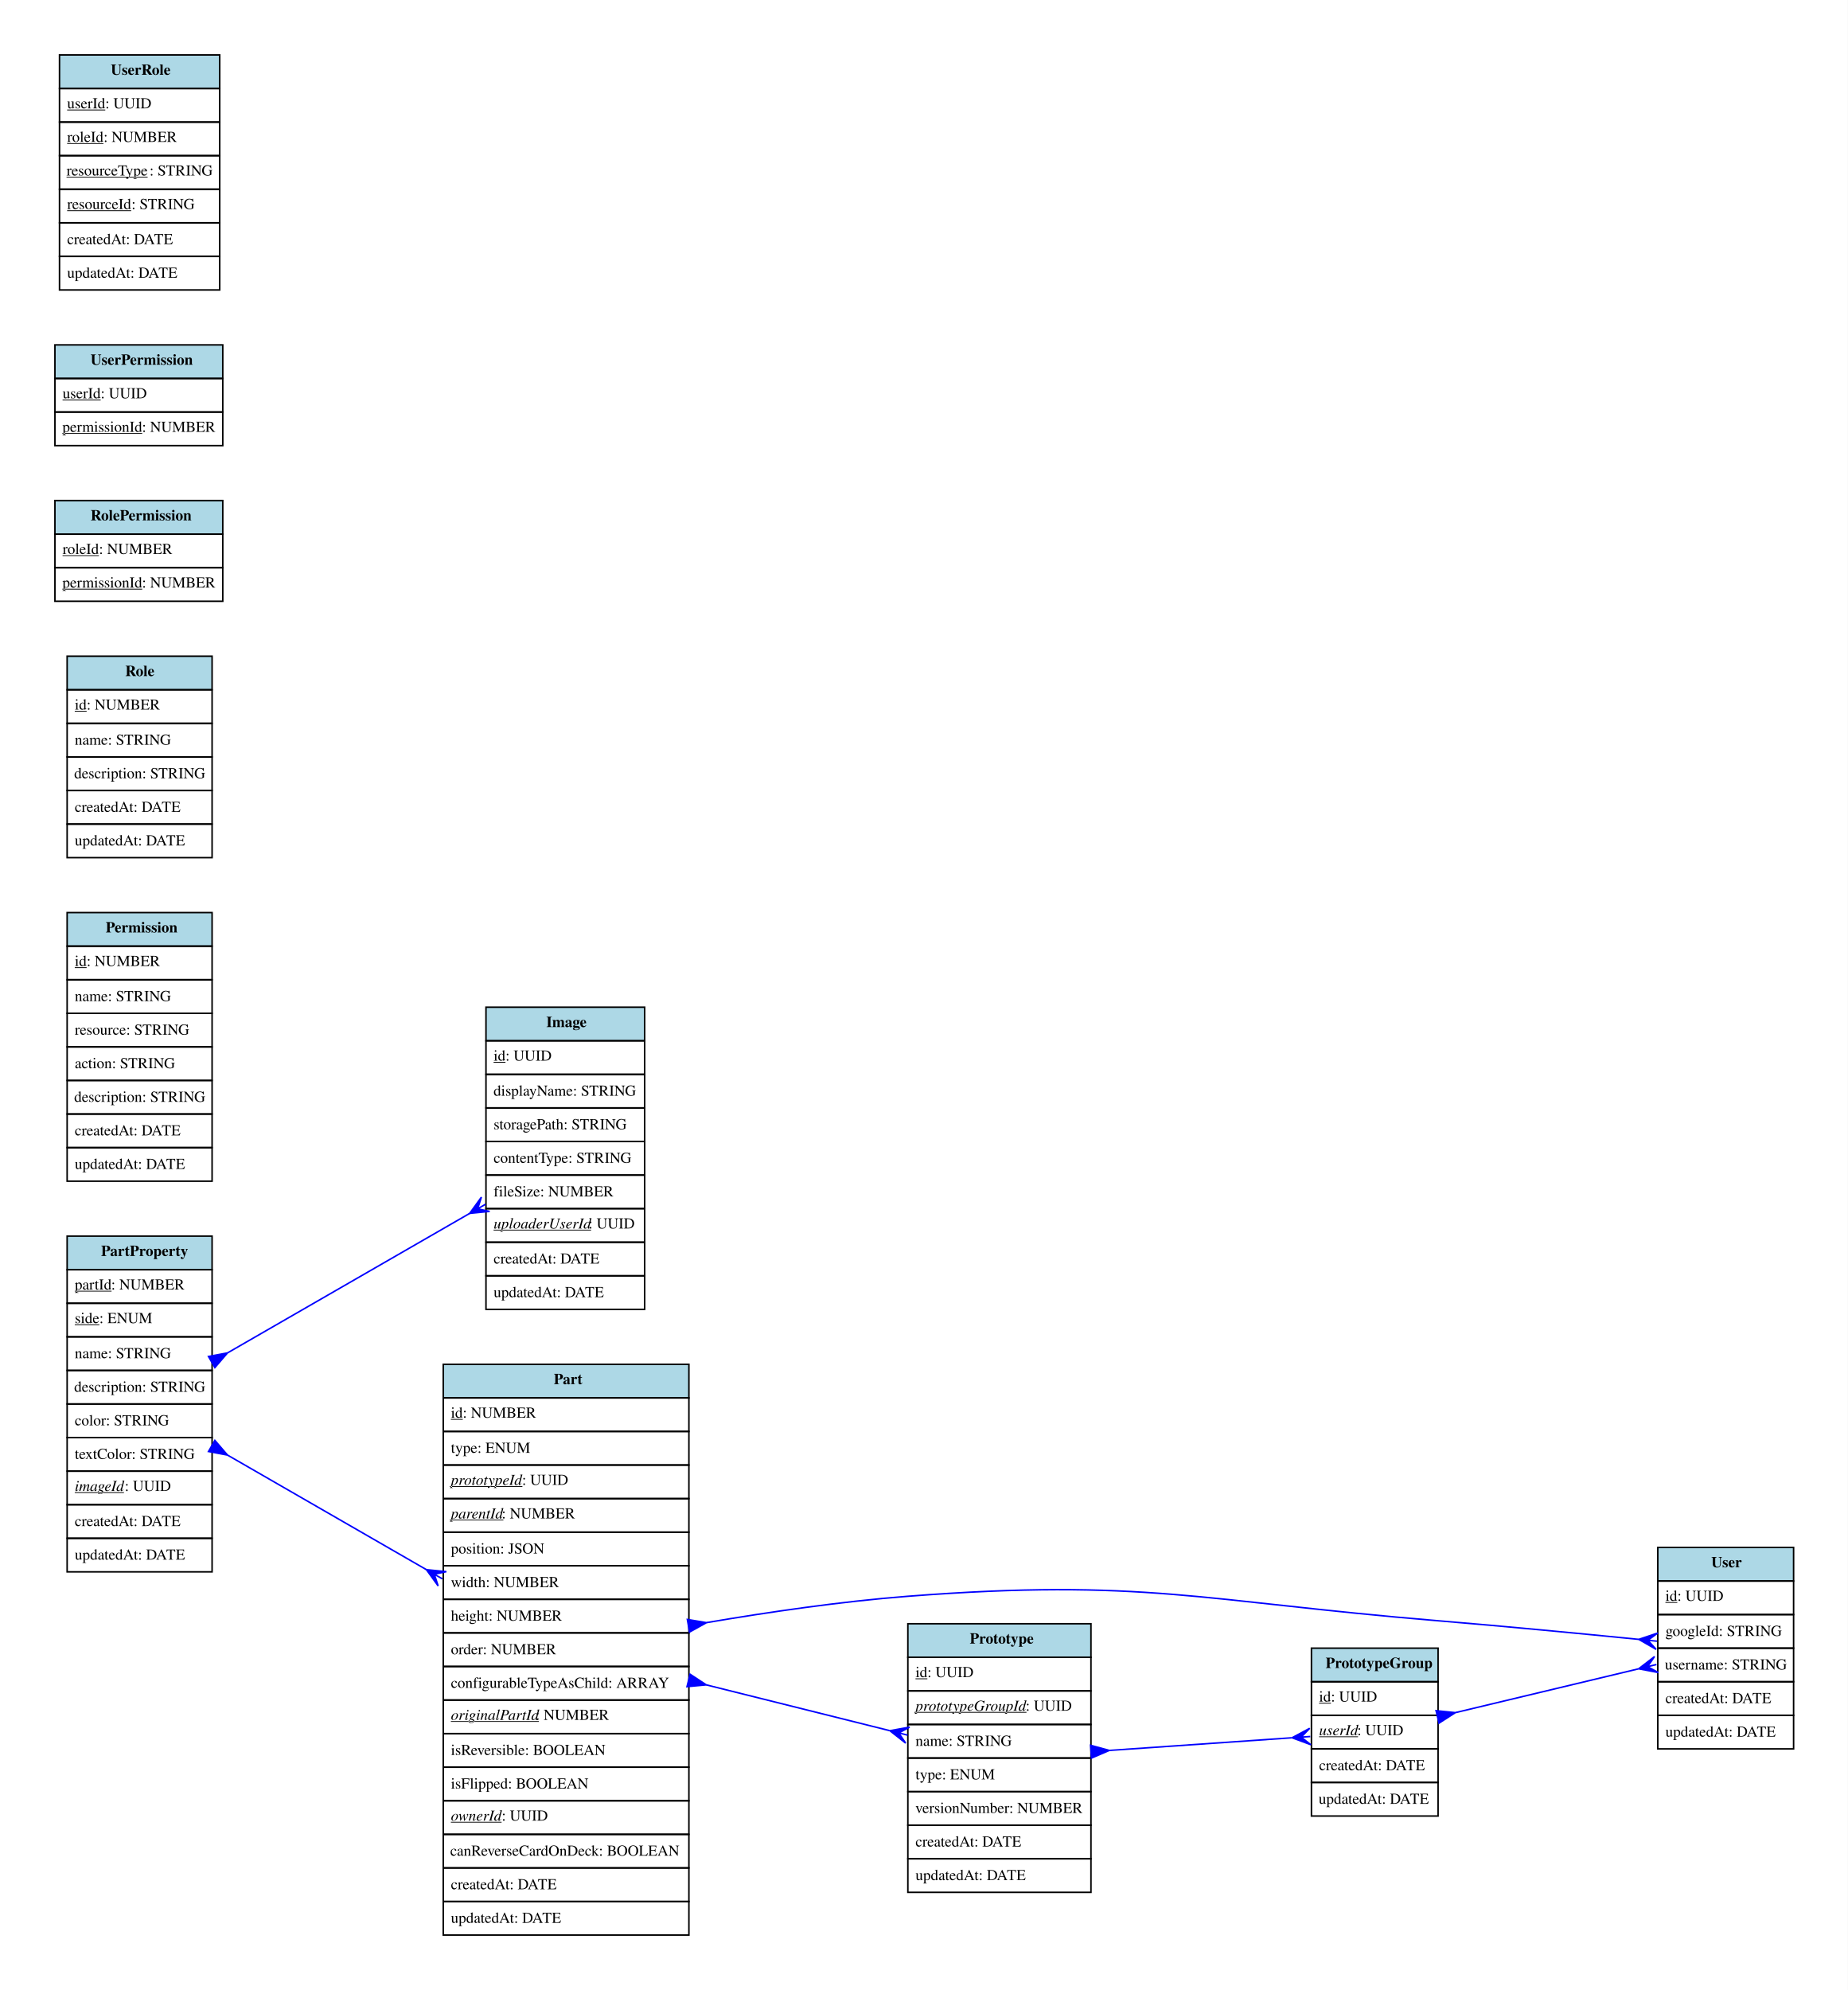
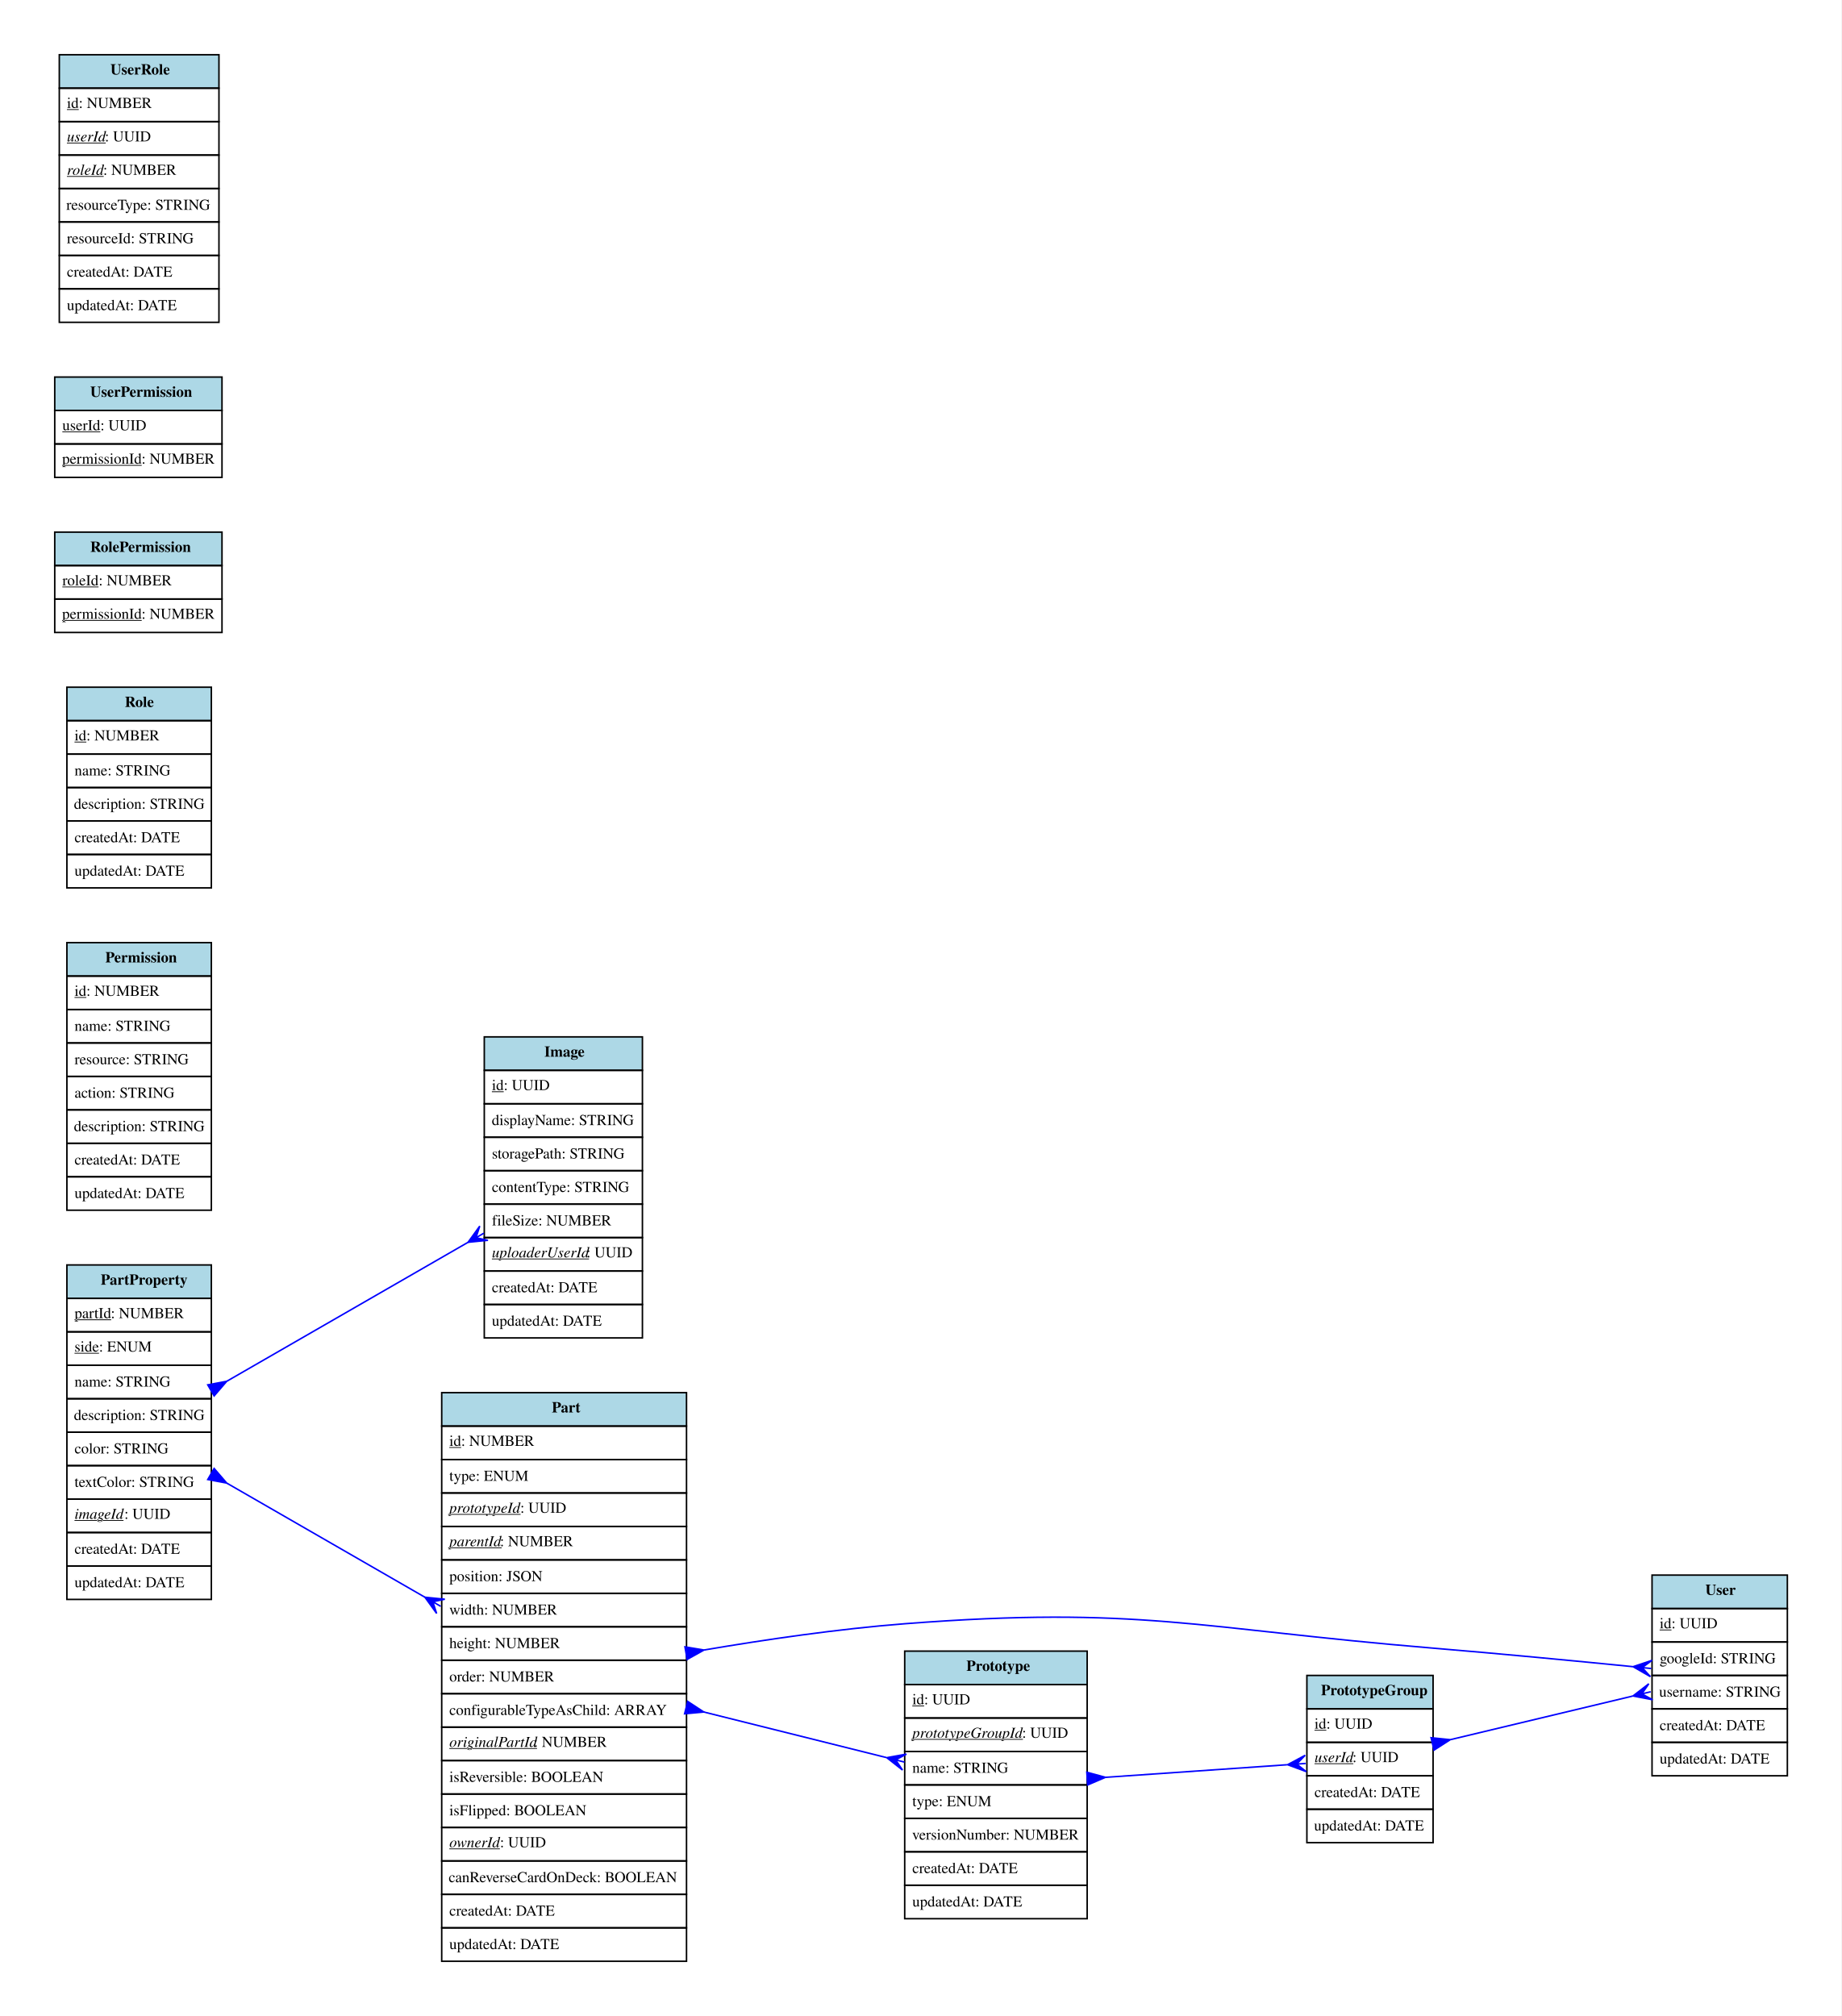
- <svg xmlns="http://www.w3.org/2000/svg" width="1211pt" height="1304pt" viewBox="0.00 0.00 1211.00 1304.00">
-   <g id="graph0" class="graph" transform="scale(1 1) rotate(0) translate(36 1268)">
-     <polygon fill="#ffffff" stroke="transparent" points="-36,36 -36,-1268 1175,-1268 1175,36 -36,36" />
+ <svg xmlns="http://www.w3.org/2000/svg" width="1211pt" height="1326pt" viewBox="0.00 0.00 1211.00 1326.00">
+   <g id="graph0" class="graph" transform="scale(1 1) rotate(0) translate(36 1290)">
+     <polygon fill="#ffffff" stroke="transparent" points="-36,36 -36,-1290 1175,-1290 1175,36 -36,36" />
    <g id="node1" class="node">
      <polygon fill="#add8e6" stroke="transparent" points="282.5,-586 282.5,-608 386.5,-608 386.5,-586 282.5,-586" />
      <polygon fill="none" stroke="#000000" points="282.5,-586 282.5,-608 386.5,-608 386.5,-586 282.5,-586" />
      <text text-anchor="start" x="322.007" y="-595" font-family="Times,serif" font-weight="bold" font-size="10.00" fill="#000000">Image</text>
      <polygon fill="none" stroke="#000000" points="282.5,-564 282.5,-586 386.5,-586 386.5,-564 282.5,-564" />
      <text text-anchor="start" x="287.5" y="-573" font-family="Times,serif" text-decoration="underline" font-size="10.00" fill="#000000">id</text>
      <text text-anchor="start" x="295.279" y="-573" font-family="Times,serif" font-size="10.00" fill="#000000">: UUID</text>
      <polygon fill="none" stroke="#000000" points="282.5,-542 282.5,-564 386.5,-564 386.5,-542 282.5,-542" />
      <text text-anchor="start" x="287.428" y="-550" font-family="Times,serif" font-size="10.00" fill="#000000">displayName: STRING</text>
      <polygon fill="none" stroke="#000000" points="282.5,-520 282.5,-542 386.5,-542 386.5,-520 282.5,-520" />
      <text text-anchor="start" x="287.5" y="-528" font-family="Times,serif" font-size="10.00" fill="#000000">storagePath: STRING</text>
      <polygon fill="none" stroke="#000000" points="282.5,-498 282.5,-520 386.5,-520 386.5,-498 282.5,-498" />
      <text text-anchor="start" x="287.5" y="-506" font-family="Times,serif" font-size="10.00" fill="#000000">contentType: STRING</text>
      <polygon fill="none" stroke="#000000" points="282.5,-476 282.5,-498 386.5,-498 386.5,-476 282.5,-476" />
      <text text-anchor="start" x="287.5" y="-484" font-family="Times,serif" font-size="10.00" fill="#000000">fileSize: NUMBER</text>
      <polygon fill="none" stroke="#000000" points="282.5,-454 282.5,-476 386.5,-476 386.5,-454 282.5,-454" />
      <text text-anchor="start" x="287.5" y="-463" font-family="Times,serif" font-style="italic" text-decoration="underline" font-size="10.00" fill="#000000">uploaderUserId</text>
      <text text-anchor="start" x="349.691" y="-463" font-family="Times,serif" font-size="10.00" fill="#000000">: UUID</text>
      <polygon fill="none" stroke="#000000" points="282.5,-432 282.5,-454 386.5,-454 386.5,-432 282.5,-432" />
      <text text-anchor="start" x="287.5" y="-440" font-family="Times,serif" font-size="10.00" fill="#000000">createdAt: DATE</text>
      <polygon fill="none" stroke="#000000" points="282.5,-410 282.5,-432 386.5,-432 386.5,-410 282.5,-410" />
      <text text-anchor="start" x="287.5" y="-418" font-family="Times,serif" font-size="10.00" fill="#000000">updatedAt: DATE</text>
    </g>
    <g id="node2" class="node">
      <polygon fill="#add8e6" stroke="transparent" points="1050.5,-232 1050.5,-254 1139.5,-254 1139.5,-232 1050.5,-232" />
      <polygon fill="none" stroke="#000000" points="1050.5,-232 1050.5,-254 1139.5,-254 1139.5,-232 1050.5,-232" />
      <text text-anchor="start" x="1085.562" y="-241" font-family="Times,serif" font-weight="bold" font-size="10.00" fill="#000000">User</text>
      <polygon fill="none" stroke="#000000" points="1050.5,-210 1050.5,-232 1139.5,-232 1139.5,-210 1050.5,-210" />
      <text text-anchor="start" x="1055.5" y="-219" font-family="Times,serif" text-decoration="underline" font-size="10.00" fill="#000000">id</text>
      <text text-anchor="start" x="1063.279" y="-219" font-family="Times,serif" font-size="10.00" fill="#000000">: UUID</text>
      <polygon fill="none" stroke="#000000" points="1050.5,-188 1050.5,-210 1139.5,-210 1139.5,-188 1050.5,-188" />
      <text text-anchor="start" x="1055.5" y="-196" font-family="Times,serif" font-size="10.00" fill="#000000">googleId: STRING</text>
      <polygon fill="none" stroke="#000000" points="1050.5,-166 1050.5,-188 1139.5,-188 1139.5,-166 1050.5,-166" />
      <text text-anchor="start" x="1055.151" y="-174" font-family="Times,serif" font-size="10.00" fill="#000000">username: STRING</text>
      <polygon fill="none" stroke="#000000" points="1050.5,-144 1050.5,-166 1139.5,-166 1139.5,-144 1050.5,-144" />
      <text text-anchor="start" x="1055.5" y="-152" font-family="Times,serif" font-size="10.00" fill="#000000">createdAt: DATE</text>
      <polygon fill="none" stroke="#000000" points="1050.5,-122 1050.5,-144 1139.5,-144 1139.5,-122 1050.5,-122" />
      <text text-anchor="start" x="1055.5" y="-130" font-family="Times,serif" font-size="10.00" fill="#000000">updatedAt: DATE</text>
    </g>
    <g id="node3" class="node">
      <polygon fill="#add8e6" stroke="transparent" points="823.5,-166 823.5,-188 906.5,-188 906.5,-166 823.5,-166" />
      <polygon fill="none" stroke="#000000" points="823.5,-166 823.5,-188 906.5,-188 906.5,-166 823.5,-166" />
      <text text-anchor="start" x="832.784" y="-175" font-family="Times,serif" font-weight="bold" font-size="10.00" fill="#000000">PrototypeGroup</text>
      <polygon fill="none" stroke="#000000" points="823.5,-144 823.5,-166 906.5,-166 906.5,-144 823.5,-144" />
      <text text-anchor="start" x="828.5" y="-153" font-family="Times,serif" text-decoration="underline" font-size="10.00" fill="#000000">id</text>
      <text text-anchor="start" x="836.279" y="-153" font-family="Times,serif" font-size="10.00" fill="#000000">: UUID</text>
      <polygon fill="none" stroke="#000000" points="823.5,-122 823.5,-144 906.5,-144 906.5,-122 823.5,-122" />
      <text text-anchor="start" x="828.5" y="-131" font-family="Times,serif" font-style="italic" text-decoration="underline" font-size="10.00" fill="#000000">userId</text>
      <text text-anchor="start" x="853.486" y="-131" font-family="Times,serif" font-size="10.00" fill="#000000">: UUID</text>
      <polygon fill="none" stroke="#000000" points="823.5,-100 823.5,-122 906.5,-122 906.5,-100 823.5,-100" />
      <text text-anchor="start" x="828.5" y="-108" font-family="Times,serif" font-size="10.00" fill="#000000">createdAt: DATE</text>
      <polygon fill="none" stroke="#000000" points="823.5,-78 823.5,-100 906.5,-100 906.5,-78 823.5,-78" />
      <text text-anchor="start" x="828.205" y="-86" font-family="Times,serif" font-size="10.00" fill="#000000">updatedAt: DATE</text>
    </g>
    <g id="edge1" class="edge">
      <path fill="none" stroke="#0000ff" d="M918.063,-145.809C953.946,-154.389 1001.126,-165.671 1037.668,-174.41" />
      <polygon fill="#0000ff" stroke="#0000ff" points="907.128,-138.875 917.822,-145.751 905.174,-147.045 907.128,-138.875" />
      <polygon fill="#0000ff" stroke="#0000ff" points="1037.951,-174.477 1048.366,-182.52 1043.786,-175.873 1049.622,-177.268 1049.622,-177.268 1049.622,-177.268 1043.786,-175.873 1050.878,-172.016 1037.951,-174.477 1037.951,-174.477" />
    </g>
    <g id="node4" class="node">
      <polygon fill="#add8e6" stroke="transparent" points="559,-182 559,-204 679,-204 679,-182 559,-182" />
      <polygon fill="none" stroke="#000000" points="559,-182 559,-204 679,-204 679,-182 559,-182" />
      <text text-anchor="start" x="599.558" y="-191" font-family="Times,serif" font-weight="bold" font-size="10.00" fill="#000000">Prototype</text>
      <polygon fill="none" stroke="#000000" points="559,-160 559,-182 679,-182 679,-160 559,-160" />
      <text text-anchor="start" x="564" y="-169" font-family="Times,serif" text-decoration="underline" font-size="10.00" fill="#000000">id</text>
      <text text-anchor="start" x="571.779" y="-169" font-family="Times,serif" font-size="10.00" fill="#000000">: UUID</text>
      <polygon fill="none" stroke="#000000" points="559,-138 559,-160 679,-160 679,-138 559,-138" />
      <text text-anchor="start" x="564" y="-147" font-family="Times,serif" font-style="italic" text-decoration="underline" font-size="10.00" fill="#000000">prototypeGroupId</text>
      <text text-anchor="start" x="636.203" y="-147" font-family="Times,serif" font-size="10.00" fill="#000000">: UUID</text>
      <polygon fill="none" stroke="#000000" points="559,-116 559,-138 679,-138 679,-116 559,-116" />
      <text text-anchor="start" x="564" y="-124" font-family="Times,serif" font-size="10.00" fill="#000000">name: STRING</text>
      <polygon fill="none" stroke="#000000" points="559,-94 559,-116 679,-116 679,-94 559,-94" />
      <text text-anchor="start" x="564" y="-102" font-family="Times,serif" font-size="10.00" fill="#000000">type: ENUM</text>
      <polygon fill="none" stroke="#000000" points="559,-72 559,-94 679,-94 679,-72 559,-72" />
      <text text-anchor="start" x="563.872" y="-80" font-family="Times,serif" font-size="10.00" fill="#000000">versionNumber: NUMBER</text>
      <polygon fill="none" stroke="#000000" points="559,-50 559,-72 679,-72 679,-50 559,-50" />
      <text text-anchor="start" x="564" y="-58" font-family="Times,serif" font-size="10.00" fill="#000000">createdAt: DATE</text>
      <polygon fill="none" stroke="#000000" points="559,-28 559,-50 679,-50 679,-28 559,-28" />
      <text text-anchor="start" x="564" y="-36" font-family="Times,serif" font-size="10.00" fill="#000000">updatedAt: DATE</text>
    </g>
    <g id="edge2" class="edge">
      <path fill="none" stroke="#0000ff" d="M691.134,-120.995C729.275,-123.636 775.319,-126.825 810.368,-129.251" />
      <polygon fill="#0000ff" stroke="#0000ff" points="679.346,-115.969 691.027,-120.988 678.766,-124.349 679.346,-115.969" />
      <polygon fill="#0000ff" stroke="#0000ff" points="810.777,-129.28 822.375,-135.496 816.762,-129.694 822.748,-130.109 822.748,-130.109 822.748,-130.109 816.762,-129.694 823.121,-124.722 810.777,-129.28 810.777,-129.28" />
    </g>
    <g id="node5" class="node">
      <polygon fill="#add8e6" stroke="transparent" points="254.5,-352 254.5,-374 415.5,-374 415.5,-352 254.5,-352" />
      <polygon fill="none" stroke="#000000" points="254.5,-352 254.5,-374 415.5,-374 415.5,-352 254.5,-352" />
      <text text-anchor="start" x="326.947" y="-361" font-family="Times,serif" font-weight="bold" font-size="10.00" fill="#000000">Part</text>
      <polygon fill="none" stroke="#000000" points="254.5,-330 254.5,-352 415.5,-352 415.5,-330 254.5,-330" />
      <text text-anchor="start" x="259.5" y="-339" font-family="Times,serif" text-decoration="underline" font-size="10.00" fill="#000000">id</text>
      <text text-anchor="start" x="267.279" y="-339" font-family="Times,serif" font-size="10.00" fill="#000000">: NUMBER</text>
      <polygon fill="none" stroke="#000000" points="254.5,-308 254.5,-330 415.5,-330 415.5,-308 254.5,-308" />
      <text text-anchor="start" x="259.5" y="-316" font-family="Times,serif" font-size="10.00" fill="#000000">type: ENUM</text>
      <polygon fill="none" stroke="#000000" points="254.5,-286 254.5,-308 415.5,-308 415.5,-286 254.5,-286" />
      <text text-anchor="start" x="259.5" y="-295" font-family="Times,serif" font-style="italic" text-decoration="underline" font-size="10.00" fill="#000000">prototypeId</text>
      <text text-anchor="start" x="306.155" y="-295" font-family="Times,serif" font-size="10.00" fill="#000000">: UUID</text>
      <polygon fill="none" stroke="#000000" points="254.5,-264 254.5,-286 415.5,-286 415.5,-264 254.5,-264" />
      <text text-anchor="start" x="259.5" y="-273" font-family="Times,serif" font-style="italic" text-decoration="underline" font-size="10.00" fill="#000000">parentId</text>
      <text text-anchor="start" x="292.815" y="-273" font-family="Times,serif" font-size="10.00" fill="#000000">: NUMBER</text>
      <polygon fill="none" stroke="#000000" points="254.5,-242 254.5,-264 415.5,-264 415.5,-242 254.5,-242" />
      <text text-anchor="start" x="259.5" y="-250" font-family="Times,serif" font-size="10.00" fill="#000000">position: JSON</text>
      <polygon fill="none" stroke="#000000" points="254.5,-220 254.5,-242 415.5,-242 415.5,-220 254.5,-220" />
      <text text-anchor="start" x="259.5" y="-228" font-family="Times,serif" font-size="10.00" fill="#000000">width: NUMBER</text>
      <polygon fill="none" stroke="#000000" points="254.5,-198 254.5,-220 415.5,-220 415.5,-198 254.5,-198" />
      <text text-anchor="start" x="259.5" y="-206" font-family="Times,serif" font-size="10.00" fill="#000000">height: NUMBER</text>
      <polygon fill="none" stroke="#000000" points="254.5,-176 254.5,-198 415.5,-198 415.5,-176 254.5,-176" />
      <text text-anchor="start" x="259.5" y="-184" font-family="Times,serif" font-size="10.00" fill="#000000">order: NUMBER</text>
      <polygon fill="none" stroke="#000000" points="254.5,-154 254.5,-176 415.5,-176 415.5,-154 254.5,-154" />
      <text text-anchor="start" x="259.5" y="-162" font-family="Times,serif" font-size="10.00" fill="#000000">configurableTypeAsChild: ARRAY</text>
      <polygon fill="none" stroke="#000000" points="254.5,-132 254.5,-154 415.5,-154 415.5,-132 254.5,-132" />
      <text text-anchor="start" x="259.5" y="-141" font-family="Times,serif" font-style="italic" text-decoration="underline" font-size="10.00" fill="#000000">originalPartId</text>
      <text text-anchor="start" x="315.04" y="-141" font-family="Times,serif" font-size="10.00" fill="#000000">: NUMBER</text>
      <polygon fill="none" stroke="#000000" points="254.5,-110 254.5,-132 415.5,-132 415.5,-110 254.5,-110" />
      <text text-anchor="start" x="259.5" y="-118" font-family="Times,serif" font-size="10.00" fill="#000000">isReversible: BOOLEAN</text>
      <polygon fill="none" stroke="#000000" points="254.5,-88 254.5,-110 415.5,-110 415.5,-88 254.5,-88" />
      <text text-anchor="start" x="259.5" y="-96" font-family="Times,serif" font-size="10.00" fill="#000000">isFlipped: BOOLEAN</text>
      <polygon fill="none" stroke="#000000" points="254.5,-66 254.5,-88 415.5,-88 415.5,-66 254.5,-66" />
      <text text-anchor="start" x="259.5" y="-75" font-family="Times,serif" font-style="italic" text-decoration="underline" font-size="10.00" fill="#000000">ownerId</text>
      <text text-anchor="start" x="292.816" y="-75" font-family="Times,serif" font-size="10.00" fill="#000000">: UUID</text>
      <polygon fill="none" stroke="#000000" points="254.5,-44 254.5,-66 415.5,-66 415.5,-44 254.5,-44" />
      <text text-anchor="start" x="259.062" y="-52" font-family="Times,serif" font-size="10.00" fill="#000000">canReverseCardOnDeck: BOOLEAN</text>
      <polygon fill="none" stroke="#000000" points="254.5,-22 254.5,-44 415.5,-44 415.5,-22 254.5,-22" />
      <text text-anchor="start" x="259.5" y="-30" font-family="Times,serif" font-size="10.00" fill="#000000">createdAt: DATE</text>
      <polygon fill="none" stroke="#000000" points="254.5,0 254.5,-22 415.5,-22 415.5,0 254.5,0" />
      <text text-anchor="start" x="259.5" y="-8" font-family="Times,serif" font-size="10.00" fill="#000000">updatedAt: DATE</text>
    </g>
    <g id="edge4" class="edge">
      <path fill="none" stroke="#0000ff" d="M427.183,-204.747C467.513,-211.613 515.424,-218.624 559,-222 712.925,-233.927 752.143,-218.766 906,-206 950.299,-202.324 1000.389,-197.51 1037.795,-193.785" />
      <polygon fill="#0000ff" stroke="#0000ff" points="415.914,-198.535 427.023,-204.72 414.482,-206.812 415.914,-198.535" />
      <polygon fill="#0000ff" stroke="#0000ff" points="1038.027,-193.762 1050.505,-197.94 1043.997,-193.164 1049.967,-192.567 1049.967,-192.567 1049.967,-192.567 1043.997,-193.164 1049.429,-187.194 1038.027,-193.762 1038.027,-193.762" />
    </g>
    <g id="edge3" class="edge">
      <path fill="none" stroke="#0000ff" d="M426.979,-163.921C465.867,-154.216 510.434,-143.094 546.837,-134.009" />
      <polygon fill="#0000ff" stroke="#0000ff" points="414.248,-162.769 426.908,-163.939 416.282,-170.919 414.248,-162.769" />
      <polygon fill="#0000ff" stroke="#0000ff" points="547.207,-133.917 560.157,-136.25 553.028,-132.464 558.85,-131.011 558.85,-131.011 558.85,-131.011 553.028,-132.464 557.542,-125.772 547.207,-133.917 547.207,-133.917" />
    </g>
    <g id="node6" class="node">
      <polygon fill="#add8e6" stroke="transparent" points="8,-436 8,-458 103,-458 103,-436 8,-436" />
      <polygon fill="none" stroke="#000000" points="8,-436 8,-458 103,-458 103,-436 8,-436" />
      <text text-anchor="start" x="30.23" y="-445" font-family="Times,serif" font-weight="bold" font-size="10.00" fill="#000000">PartProperty</text>
      <polygon fill="none" stroke="#000000" points="8,-414 8,-436 103,-436 103,-414 8,-414" />
      <text text-anchor="start" x="13" y="-423" font-family="Times,serif" text-decoration="underline" font-size="10.00" fill="#000000">partId</text>
      <text text-anchor="start" x="36.876" y="-423" font-family="Times,serif" font-size="10.00" fill="#000000">: NUMBER</text>
      <polygon fill="none" stroke="#000000" points="8,-392 8,-414 103,-414 103,-392 8,-392" />
      <text text-anchor="start" x="13" y="-401" font-family="Times,serif" text-decoration="underline" font-size="10.00" fill="#000000">side</text>
      <text text-anchor="start" x="29.107" y="-401" font-family="Times,serif" font-size="10.00" fill="#000000">: ENUM</text>
      <polygon fill="none" stroke="#000000" points="8,-370 8,-392 103,-392 103,-370 8,-370" />
      <text text-anchor="start" x="13" y="-378" font-family="Times,serif" font-size="10.00" fill="#000000">name: STRING</text>
      <polygon fill="none" stroke="#000000" points="8,-348 8,-370 103,-370 103,-348 8,-348" />
      <text text-anchor="start" x="12.592" y="-356" font-family="Times,serif" font-size="10.00" fill="#000000">description: STRING</text>
      <polygon fill="none" stroke="#000000" points="8,-326 8,-348 103,-348 103,-326 8,-326" />
      <text text-anchor="start" x="13" y="-334" font-family="Times,serif" font-size="10.00" fill="#000000">color: STRING</text>
      <polygon fill="none" stroke="#000000" points="8,-304 8,-326 103,-326 103,-304 8,-304" />
      <text text-anchor="start" x="13" y="-312" font-family="Times,serif" font-size="10.00" fill="#000000">textColor: STRING</text>
      <polygon fill="none" stroke="#000000" points="8,-282 8,-304 103,-304 103,-282 8,-282" />
      <text text-anchor="start" x="13" y="-291" font-family="Times,serif" font-style="italic" text-decoration="underline" font-size="10.00" fill="#000000">imageId</text>
      <text text-anchor="start" x="45.765" y="-291" font-family="Times,serif" font-size="10.00" fill="#000000">: UUID</text>
      <polygon fill="none" stroke="#000000" points="8,-260 8,-282 103,-282 103,-260 8,-260" />
      <text text-anchor="start" x="13" y="-268" font-family="Times,serif" font-size="10.00" fill="#000000">createdAt: DATE</text>
      <polygon fill="none" stroke="#000000" points="8,-238 8,-260 103,-260 103,-238 8,-238" />
      <text text-anchor="start" x="13" y="-246" font-family="Times,serif" font-size="10.00" fill="#000000">updatedAt: DATE</text>
    </g>
    <g id="edge6" class="edge">
      <path fill="none" stroke="#0000ff" d="M113.34,-381.605C159.668,-408.292 224.323,-445.535 271.762,-472.861" />
      <polygon fill="#0000ff" stroke="#0000ff" points="104.827,-371.855 113.128,-381.484 100.634,-379.133 104.827,-371.855" />
      <polygon fill="#0000ff" stroke="#0000ff" points="271.817,-472.893 279.52,-483.562 277.016,-475.887 282.215,-478.882 282.215,-478.882 282.215,-478.882 277.016,-475.887 284.911,-474.203 271.817,-472.893 271.817,-472.893" />
    </g>
    <g id="edge5" class="edge">
      <path fill="none" stroke="#0000ff" d="M113.292,-314.422C150.916,-292.749 200.644,-264.105 243.419,-239.465" />
      <polygon fill="#0000ff" stroke="#0000ff" points="100.634,-316.867 113.128,-314.516 104.827,-324.145 100.634,-316.867" />
      <polygon fill="#0000ff" stroke="#0000ff" points="243.45,-239.448 256.543,-238.137 248.649,-236.453 253.848,-233.458 253.848,-233.458 253.848,-233.458 248.649,-236.453 251.153,-228.779 243.45,-239.448 243.45,-239.448" />
    </g>
    <g id="node7" class="node">
      <polygon fill="#add8e6" stroke="transparent" points="8,-648 8,-670 103,-670 103,-648 8,-648" />
      <polygon fill="none" stroke="#000000" points="8,-648 8,-670 103,-670 103,-648 8,-648" />
      <text text-anchor="start" x="33.279" y="-657" font-family="Times,serif" font-weight="bold" font-size="10.00" fill="#000000">Permission</text>
      <polygon fill="none" stroke="#000000" points="8,-626 8,-648 103,-648 103,-626 8,-626" />
      <text text-anchor="start" x="13" y="-635" font-family="Times,serif" text-decoration="underline" font-size="10.00" fill="#000000">id</text>
      <text text-anchor="start" x="20.779" y="-635" font-family="Times,serif" font-size="10.00" fill="#000000">: NUMBER</text>
      <polygon fill="none" stroke="#000000" points="8,-604 8,-626 103,-626 103,-604 8,-604" />
      <text text-anchor="start" x="13" y="-612" font-family="Times,serif" font-size="10.00" fill="#000000">name: STRING</text>
      <polygon fill="none" stroke="#000000" points="8,-582 8,-604 103,-604 103,-582 8,-582" />
      <text text-anchor="start" x="13" y="-590" font-family="Times,serif" font-size="10.00" fill="#000000">resource: STRING</text>
      <polygon fill="none" stroke="#000000" points="8,-560 8,-582 103,-582 103,-560 8,-560" />
      <text text-anchor="start" x="13" y="-568" font-family="Times,serif" font-size="10.00" fill="#000000">action: STRING</text>
      <polygon fill="none" stroke="#000000" points="8,-538 8,-560 103,-560 103,-538 8,-538" />
      <text text-anchor="start" x="12.592" y="-546" font-family="Times,serif" font-size="10.00" fill="#000000">description: STRING</text>
      <polygon fill="none" stroke="#000000" points="8,-516 8,-538 103,-538 103,-516 8,-516" />
      <text text-anchor="start" x="13" y="-524" font-family="Times,serif" font-size="10.00" fill="#000000">createdAt: DATE</text>
      <polygon fill="none" stroke="#000000" points="8,-494 8,-516 103,-516 103,-494 8,-494" />
      <text text-anchor="start" x="13" y="-502" font-family="Times,serif" font-size="10.00" fill="#000000">updatedAt: DATE</text>
    </g>
    <g id="node8" class="node">
      <polygon fill="#add8e6" stroke="transparent" points="8,-816 8,-838 103,-838 103,-816 8,-816" />
      <polygon fill="none" stroke="#000000" points="8,-816 8,-838 103,-838 103,-816 8,-816" />
      <text text-anchor="start" x="46.056" y="-825" font-family="Times,serif" font-weight="bold" font-size="10.00" fill="#000000">Role</text>
      <polygon fill="none" stroke="#000000" points="8,-794 8,-816 103,-816 103,-794 8,-794" />
      <text text-anchor="start" x="13" y="-803" font-family="Times,serif" text-decoration="underline" font-size="10.00" fill="#000000">id</text>
      <text text-anchor="start" x="20.779" y="-803" font-family="Times,serif" font-size="10.00" fill="#000000">: NUMBER</text>
      <polygon fill="none" stroke="#000000" points="8,-772 8,-794 103,-794 103,-772 8,-772" />
      <text text-anchor="start" x="13" y="-780" font-family="Times,serif" font-size="10.00" fill="#000000">name: STRING</text>
      <polygon fill="none" stroke="#000000" points="8,-750 8,-772 103,-772 103,-750 8,-750" />
      <text text-anchor="start" x="12.592" y="-758" font-family="Times,serif" font-size="10.00" fill="#000000">description: STRING</text>
      <polygon fill="none" stroke="#000000" points="8,-728 8,-750 103,-750 103,-728 8,-728" />
      <text text-anchor="start" x="13" y="-736" font-family="Times,serif" font-size="10.00" fill="#000000">createdAt: DATE</text>
      <polygon fill="none" stroke="#000000" points="8,-706 8,-728 103,-728 103,-706 8,-706" />
      <text text-anchor="start" x="13" y="-714" font-family="Times,serif" font-size="10.00" fill="#000000">updatedAt: DATE</text>
    </g>
    <g id="node9" class="node">
      <polygon fill="#add8e6" stroke="transparent" points="0,-918 0,-940 110,-940 110,-918 0,-918" />
      <polygon fill="none" stroke="#000000" points="0,-918 0,-940 110,-940 110,-918 0,-918" />
      <text text-anchor="start" x="23.335" y="-927" font-family="Times,serif" font-weight="bold" font-size="10.00" fill="#000000">RolePermission</text>
      <polygon fill="none" stroke="#000000" points="0,-896 0,-918 110,-918 110,-896 0,-896" />
      <text text-anchor="start" x="5" y="-905" font-family="Times,serif" text-decoration="underline" font-size="10.00" fill="#000000">roleId</text>
      <text text-anchor="start" x="28.876" y="-905" font-family="Times,serif" font-size="10.00" fill="#000000">: NUMBER</text>
      <polygon fill="none" stroke="#000000" points="0,-874 0,-896 110,-896 110,-874 0,-874" />
      <text text-anchor="start" x="4.867" y="-883" font-family="Times,serif" text-decoration="underline" font-size="10.00" fill="#000000">permissionId</text>
      <text text-anchor="start" x="57.08" y="-883" font-family="Times,serif" font-size="10.00" fill="#000000">: NUMBER</text>
    </g>
    <g id="node10" class="node">
      <polygon fill="#add8e6" stroke="transparent" points="0,-1020 0,-1042 110,-1042 110,-1020 0,-1020" />
      <polygon fill="none" stroke="#000000" points="0,-1020 0,-1042 110,-1042 110,-1020 0,-1020" />
      <text text-anchor="start" x="23.341" y="-1029" font-family="Times,serif" font-weight="bold" font-size="10.00" fill="#000000">UserPermission</text>
      <polygon fill="none" stroke="#000000" points="0,-998 0,-1020 110,-1020 110,-998 0,-998" />
      <text text-anchor="start" x="5" y="-1007" font-family="Times,serif" text-decoration="underline" font-size="10.00" fill="#000000">userId</text>
      <text text-anchor="start" x="29.986" y="-1007" font-family="Times,serif" font-size="10.00" fill="#000000">: UUID</text>
      <polygon fill="none" stroke="#000000" points="0,-976 0,-998 110,-998 110,-976 0,-976" />
      <text text-anchor="start" x="4.867" y="-985" font-family="Times,serif" text-decoration="underline" font-size="10.00" fill="#000000">permissionId</text>
      <text text-anchor="start" x="57.08" y="-985" font-family="Times,serif" font-size="10.00" fill="#000000">: NUMBER</text>
    </g>
    <g id="node11" class="node">
-       <polygon fill="#add8e6" stroke="transparent" points="3,-1210 3,-1232 108,-1232 108,-1210 3,-1210" />
+       <polygon fill="#add8e6" stroke="transparent" points="3,-1232 3,-1254 108,-1254 108,-1232 3,-1232" />
+       <polygon fill="none" stroke="#000000" points="3,-1232 3,-1254 108,-1254 108,-1232 3,-1232" />
+       <text text-anchor="start" x="36.618" y="-1241" font-family="Times,serif" font-weight="bold" font-size="10.00" fill="#000000">UserRole</text>
      <polygon fill="none" stroke="#000000" points="3,-1210 3,-1232 108,-1232 108,-1210 3,-1210" />
-       <text text-anchor="start" x="36.618" y="-1219" font-family="Times,serif" font-weight="bold" font-size="10.00" fill="#000000">UserRole</text>
+       <text text-anchor="start" x="8" y="-1219" font-family="Times,serif" text-decoration="underline" font-size="10.00" fill="#000000">id</text>
+       <text text-anchor="start" x="15.779" y="-1219" font-family="Times,serif" font-size="10.00" fill="#000000">: NUMBER</text>
      <polygon fill="none" stroke="#000000" points="3,-1188 3,-1210 108,-1210 108,-1188 3,-1188" />
-       <text text-anchor="start" x="8" y="-1197" font-family="Times,serif" text-decoration="underline" font-size="10.00" fill="#000000">userId</text>
+       <text text-anchor="start" x="8" y="-1197" font-family="Times,serif" font-style="italic" text-decoration="underline" font-size="10.00" fill="#000000">userId</text>
      <text text-anchor="start" x="32.986" y="-1197" font-family="Times,serif" font-size="10.00" fill="#000000">: UUID</text>
      <polygon fill="none" stroke="#000000" points="3,-1166 3,-1188 108,-1188 108,-1166 3,-1166" />
-       <text text-anchor="start" x="8" y="-1175" font-family="Times,serif" text-decoration="underline" font-size="10.00" fill="#000000">roleId</text>
+       <text text-anchor="start" x="8" y="-1175" font-family="Times,serif" font-style="italic" text-decoration="underline" font-size="10.00" fill="#000000">roleId</text>
      <text text-anchor="start" x="31.876" y="-1175" font-family="Times,serif" font-size="10.00" fill="#000000">: NUMBER</text>
      <polygon fill="none" stroke="#000000" points="3,-1144 3,-1166 108,-1166 108,-1144 3,-1144" />
-       <text text-anchor="start" x="7.603" y="-1153" font-family="Times,serif" text-decoration="underline" font-size="10.00" fill="#000000">resourceType</text>
-       <text text-anchor="start" x="62.014" y="-1153" font-family="Times,serif" font-size="10.00" fill="#000000">: STRING</text>
+       <text text-anchor="start" x="7.603" y="-1152" font-family="Times,serif" font-size="10.00" fill="#000000">resourceType: STRING</text>
      <polygon fill="none" stroke="#000000" points="3,-1122 3,-1144 108,-1144 108,-1122 3,-1122" />
-       <text text-anchor="start" x="8" y="-1131" font-family="Times,serif" text-decoration="underline" font-size="10.00" fill="#000000">resourceId</text>
-       <text text-anchor="start" x="50.193" y="-1131" font-family="Times,serif" font-size="10.00" fill="#000000">: STRING</text>
+       <text text-anchor="start" x="8" y="-1130" font-family="Times,serif" font-size="10.00" fill="#000000">resourceId: STRING</text>
      <polygon fill="none" stroke="#000000" points="3,-1100 3,-1122 108,-1122 108,-1100 3,-1100" />
      <text text-anchor="start" x="8" y="-1108" font-family="Times,serif" font-size="10.00" fill="#000000">createdAt: DATE</text>
      <polygon fill="none" stroke="#000000" points="3,-1078 3,-1100 108,-1100 108,-1078 3,-1078" />
      <text text-anchor="start" x="8" y="-1086" font-family="Times,serif" font-size="10.00" fill="#000000">updatedAt: DATE</text>
    </g>
  </g>
</svg>
